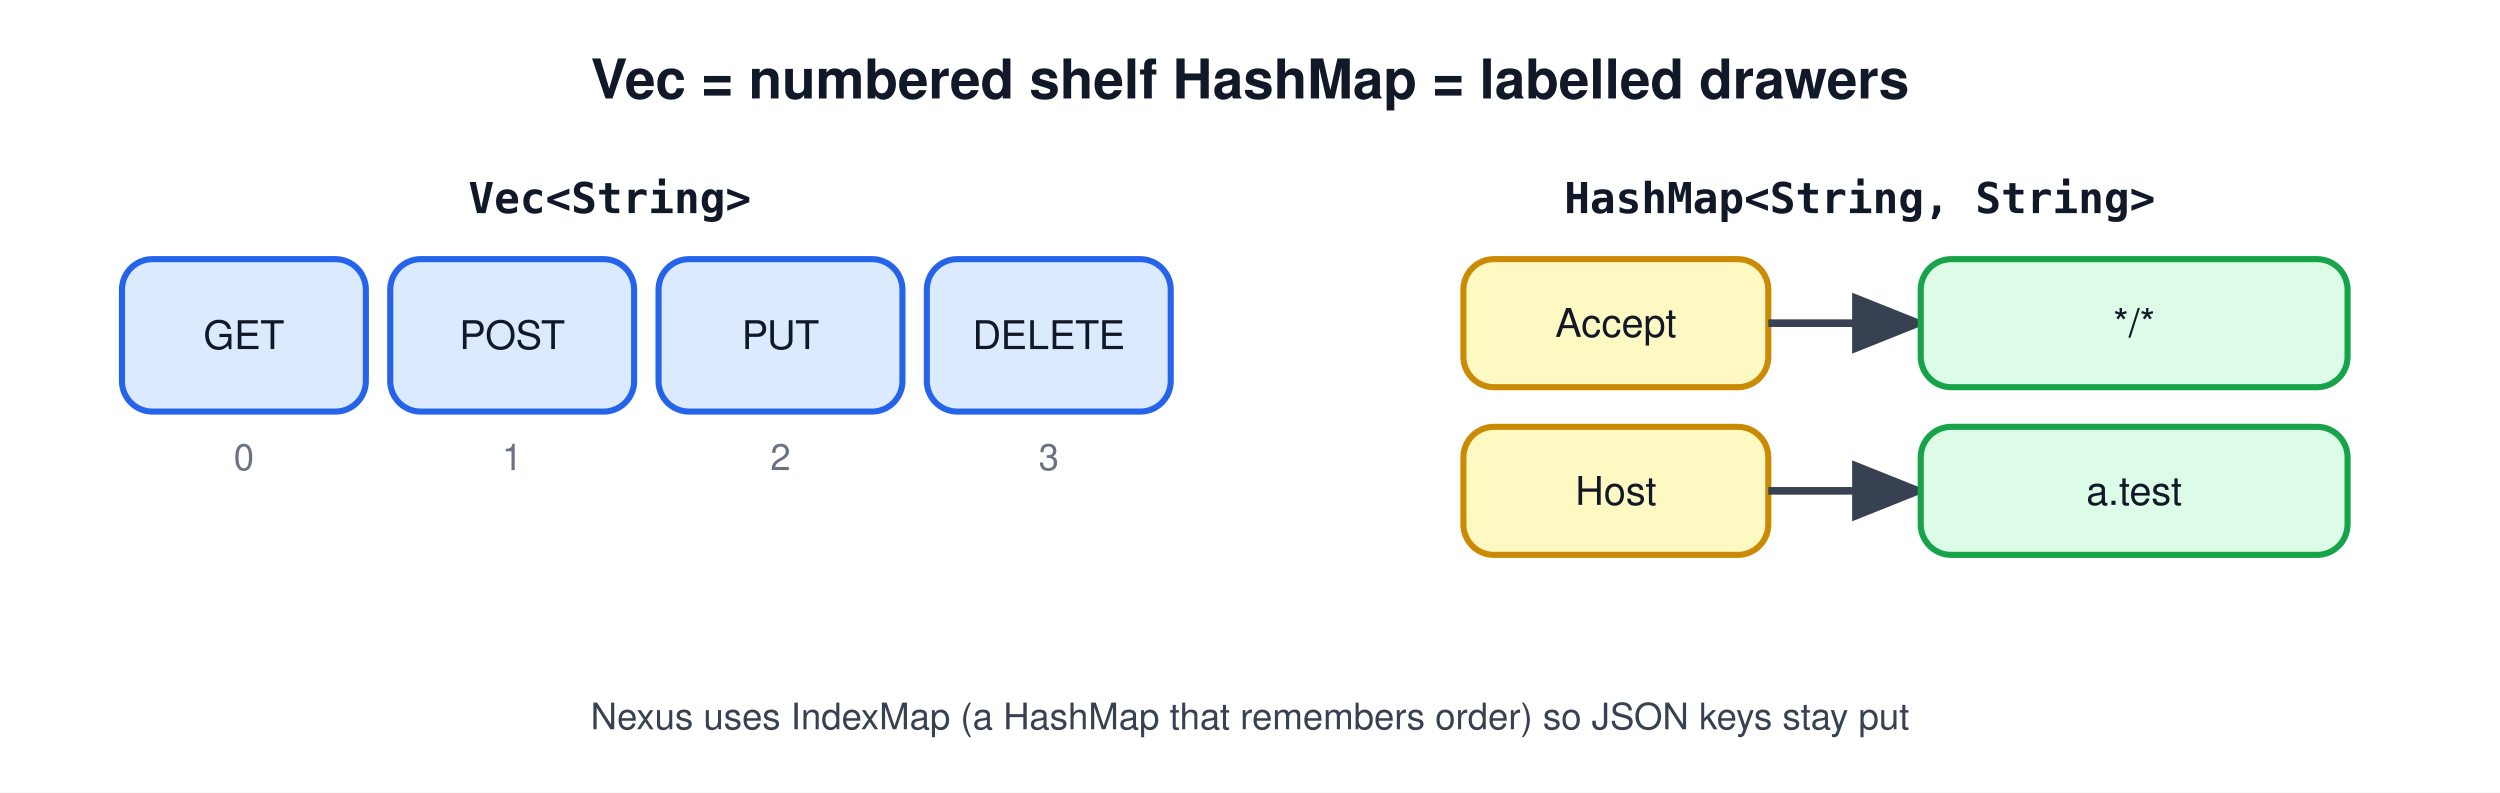
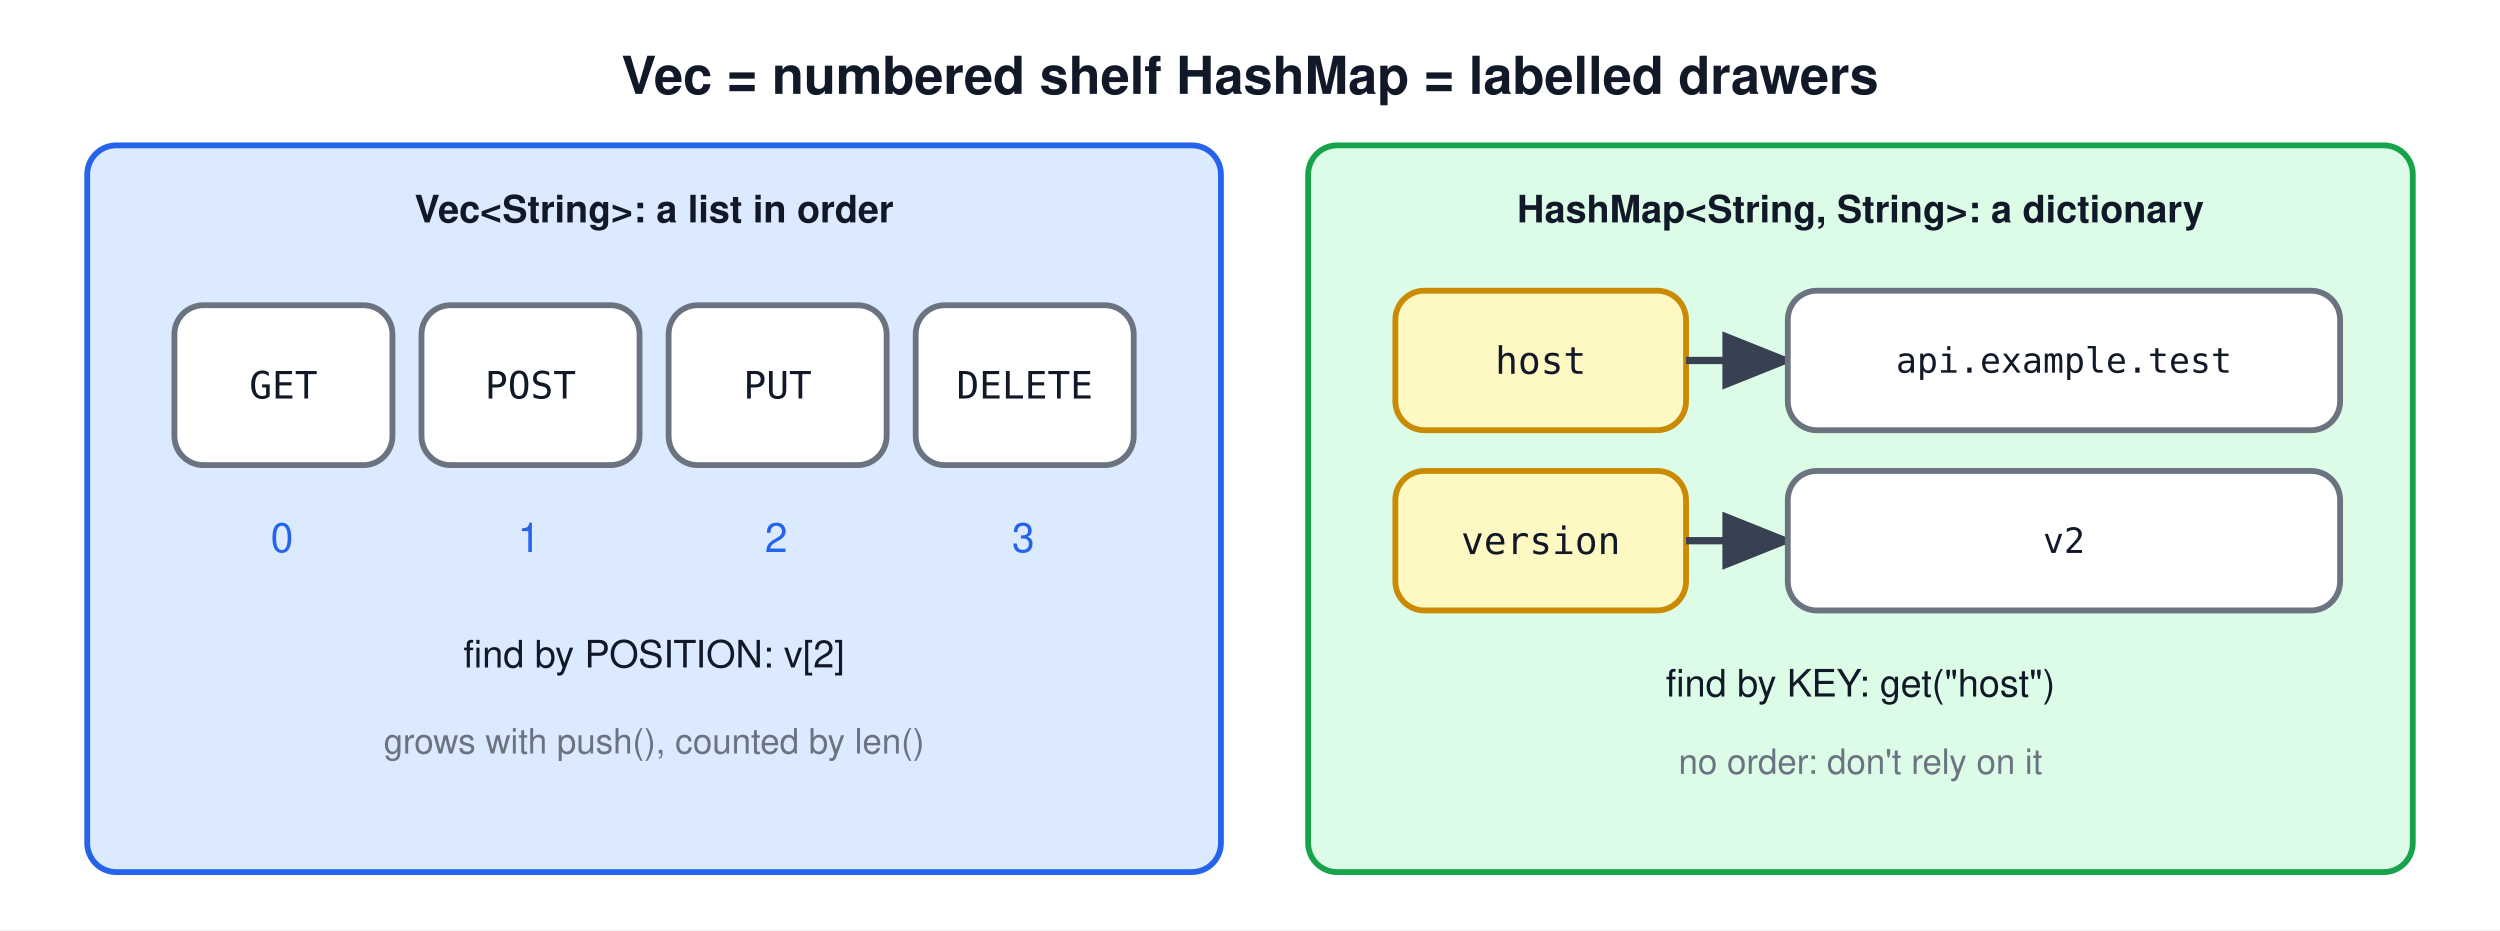
- <svg xmlns="http://www.w3.org/2000/svg" viewBox="0 0 820 260" width="820" height="260" role="img" aria-label="Vec and HashMap">
+ <svg xmlns="http://www.w3.org/2000/svg" viewBox="0 0 860 320" width="860" height="320" role="img" aria-label="Vec and HashMap">
  <defs>
    <marker id="ah" markerWidth="10" markerHeight="8" refX="9" refY="4" orient="auto">
      <polygon points="0 0, 10 4, 0 8" fill="#374151" />
    </marker>
  </defs>
-   <rect width="820" height="260" fill="#ffffff" />
-   <text x="410.0" y="32.3" font-family="Helvetica, Arial, sans-serif" font-size="18" text-anchor="middle" font-weight="bold" fill="#111827">Vec = numbered shelf    HashMap = labelled drawers</text>
-   <text x="200" y="69.9" font-family="monospace" font-size="14" text-anchor="middle" font-weight="bold" fill="#111827">Vec&lt;String&gt;</text>
-   <rect x="40" y="85" width="80" height="50" rx="10" fill="#dbeafe" stroke="#2563eb" stroke-width="2" />
-   <text x="80.0" y="114.5" font-family="Helvetica, Arial, sans-serif" font-size="13" text-anchor="middle" font-weight="normal" fill="#111827">GET</text>
-   <text x="80" y="154.2" font-family="Helvetica, Arial, sans-serif" font-size="12" text-anchor="middle" font-weight="normal" fill="#6b7280">0</text>
-   <rect x="128" y="85" width="80" height="50" rx="10" fill="#dbeafe" stroke="#2563eb" stroke-width="2" />
-   <text x="168.0" y="114.5" font-family="Helvetica, Arial, sans-serif" font-size="13" text-anchor="middle" font-weight="normal" fill="#111827">POST</text>
-   <text x="168" y="154.2" font-family="Helvetica, Arial, sans-serif" font-size="12" text-anchor="middle" font-weight="normal" fill="#6b7280">1</text>
-   <rect x="216" y="85" width="80" height="50" rx="10" fill="#dbeafe" stroke="#2563eb" stroke-width="2" />
-   <text x="256.0" y="114.5" font-family="Helvetica, Arial, sans-serif" font-size="13" text-anchor="middle" font-weight="normal" fill="#111827">PUT</text>
-   <text x="256" y="154.2" font-family="Helvetica, Arial, sans-serif" font-size="12" text-anchor="middle" font-weight="normal" fill="#6b7280">2</text>
-   <rect x="304" y="85" width="80" height="50" rx="10" fill="#dbeafe" stroke="#2563eb" stroke-width="2" />
-   <text x="344.0" y="114.5" font-family="Helvetica, Arial, sans-serif" font-size="13" text-anchor="middle" font-weight="normal" fill="#111827">DELETE</text>
-   <text x="344" y="154.2" font-family="Helvetica, Arial, sans-serif" font-size="12" text-anchor="middle" font-weight="normal" fill="#6b7280">3</text>
-   <text x="610" y="69.9" font-family="monospace" font-size="14" text-anchor="middle" font-weight="bold" fill="#111827">HashMap&lt;String, String&gt;</text>
-   <rect x="480" y="85" width="100" height="42" rx="10" fill="#fef9c3" stroke="#ca8a04" stroke-width="2" />
-   <text x="530.0" y="110.5" font-family="Helvetica, Arial, sans-serif" font-size="13" text-anchor="middle" font-weight="normal" fill="#111827">Accept</text>
-   <line x1="580" y1="106" x2="630" y2="106" stroke="#374151" stroke-width="2.5" marker-end="url(#ah)" />
-   <rect x="630" y="85" width="140" height="42" rx="10" fill="#dcfce7" stroke="#16a34a" stroke-width="2" />
-   <text x="700.0" y="110.5" font-family="Helvetica, Arial, sans-serif" font-size="13" text-anchor="middle" font-weight="normal" fill="#111827">*/*</text>
-   <rect x="480" y="140" width="100" height="42" rx="10" fill="#fef9c3" stroke="#ca8a04" stroke-width="2" />
-   <text x="530.0" y="165.6" font-family="Helvetica, Arial, sans-serif" font-size="13" text-anchor="middle" font-weight="normal" fill="#111827">Host</text>
-   <line x1="580" y1="161" x2="630" y2="161" stroke="#374151" stroke-width="2.5" marker-end="url(#ah)" />
-   <rect x="630" y="140" width="140" height="42" rx="10" fill="#dcfce7" stroke="#16a34a" stroke-width="2" />
-   <text x="700.0" y="165.6" font-family="Helvetica, Arial, sans-serif" font-size="13" text-anchor="middle" font-weight="normal" fill="#111827">a.test</text>
-   <text x="410" y="239.2" font-family="Helvetica, Arial, sans-serif" font-size="12" text-anchor="middle" font-weight="normal" fill="#374151">Nexus uses IndexMap (a HashMap that remembers order) so JSON keys stay put</text>
+   <rect width="860" height="320" fill="#ffffff" />
+   <text x="430.0" y="32.3" font-family="Helvetica, Arial, sans-serif" font-size="18" text-anchor="middle" font-weight="bold" fill="#111827">Vec = numbered shelf        HashMap = labelled drawers</text>
+   <rect x="30" y="50" width="390" height="250" rx="10" fill="#dbeafe" stroke="#2563eb" stroke-width="2" />
+   <text x="225" y="76.5" font-family="Helvetica, Arial, sans-serif" font-size="13" text-anchor="middle" font-weight="bold" fill="#111827">Vec&lt;String&gt;: a list in order</text>
+   <rect x="60" y="105" width="75" height="55" rx="10" fill="#ffffff" stroke="#6b7280" stroke-width="2" />
+   <text x="97.5" y="137.1" font-family="monospace" font-size="13" text-anchor="middle" font-weight="normal" fill="#111827">GET</text>
+   <text x="97" y="189.9" font-family="Helvetica, Arial, sans-serif" font-size="14" text-anchor="middle" font-weight="normal" fill="#2563eb">0</text>
+   <rect x="145" y="105" width="75" height="55" rx="10" fill="#ffffff" stroke="#6b7280" stroke-width="2" />
+   <text x="182.5" y="137.1" font-family="monospace" font-size="13" text-anchor="middle" font-weight="normal" fill="#111827">POST</text>
+   <text x="182" y="189.9" font-family="Helvetica, Arial, sans-serif" font-size="14" text-anchor="middle" font-weight="normal" fill="#2563eb">1</text>
+   <rect x="230" y="105" width="75" height="55" rx="10" fill="#ffffff" stroke="#6b7280" stroke-width="2" />
+   <text x="267.5" y="137.1" font-family="monospace" font-size="13" text-anchor="middle" font-weight="normal" fill="#111827">PUT</text>
+   <text x="267" y="189.9" font-family="Helvetica, Arial, sans-serif" font-size="14" text-anchor="middle" font-weight="normal" fill="#2563eb">2</text>
+   <rect x="315" y="105" width="75" height="55" rx="10" fill="#ffffff" stroke="#6b7280" stroke-width="2" />
+   <text x="352.5" y="137.1" font-family="monospace" font-size="13" text-anchor="middle" font-weight="normal" fill="#111827">DELETE</text>
+   <text x="352" y="189.9" font-family="Helvetica, Arial, sans-serif" font-size="14" text-anchor="middle" font-weight="normal" fill="#2563eb">3</text>
+   <text x="225" y="229.6" font-family="Helvetica, Arial, sans-serif" font-size="13" text-anchor="middle" font-weight="normal" fill="#111827">find by POSITION: v[2]</text>
+   <text x="225" y="259.2" font-family="Helvetica, Arial, sans-serif" font-size="12" text-anchor="middle" font-weight="normal" fill="#6b7280">grows with push(), counted by len()</text>
+   <rect x="450" y="50" width="380" height="250" rx="10" fill="#dcfce7" stroke="#16a34a" stroke-width="2" />
+   <text x="640" y="76.5" font-family="Helvetica, Arial, sans-serif" font-size="13" text-anchor="middle" font-weight="bold" fill="#111827">HashMap&lt;String, String&gt;: a dictionary</text>
+   <rect x="480" y="100" width="100" height="48" rx="10" fill="#fef9c3" stroke="#ca8a04" stroke-width="2" />
+   <text x="530.0" y="128.6" font-family="monospace" font-size="13" text-anchor="middle" font-weight="normal" fill="#111827">host</text>
+   <line x1="580" y1="124" x2="615" y2="124" stroke="#374151" stroke-width="2.5" marker-end="url(#ah)" />
+   <rect x="615" y="100" width="190" height="48" rx="10" fill="#ffffff" stroke="#6b7280" stroke-width="2" />
+   <text x="710.0" y="128.2" font-family="monospace" font-size="12" text-anchor="middle" font-weight="normal" fill="#111827">api.example.test</text>
+   <rect x="480" y="162" width="100" height="48" rx="10" fill="#fef9c3" stroke="#ca8a04" stroke-width="2" />
+   <text x="530.0" y="190.6" font-family="monospace" font-size="13" text-anchor="middle" font-weight="normal" fill="#111827">version</text>
+   <line x1="580" y1="186" x2="615" y2="186" stroke="#374151" stroke-width="2.5" marker-end="url(#ah)" />
+   <rect x="615" y="162" width="190" height="48" rx="10" fill="#ffffff" stroke="#6b7280" stroke-width="2" />
+   <text x="710.0" y="190.2" font-family="monospace" font-size="12" text-anchor="middle" font-weight="normal" fill="#111827">v2</text>
+   <text x="640" y="239.6" font-family="Helvetica, Arial, sans-serif" font-size="13" text-anchor="middle" font-weight="normal" fill="#111827">find by KEY: get("host")</text>
+   <text x="640" y="266.2" font-family="Helvetica, Arial, sans-serif" font-size="12" text-anchor="middle" font-weight="normal" fill="#6b7280">no order: don't rely on it</text>
</svg>
